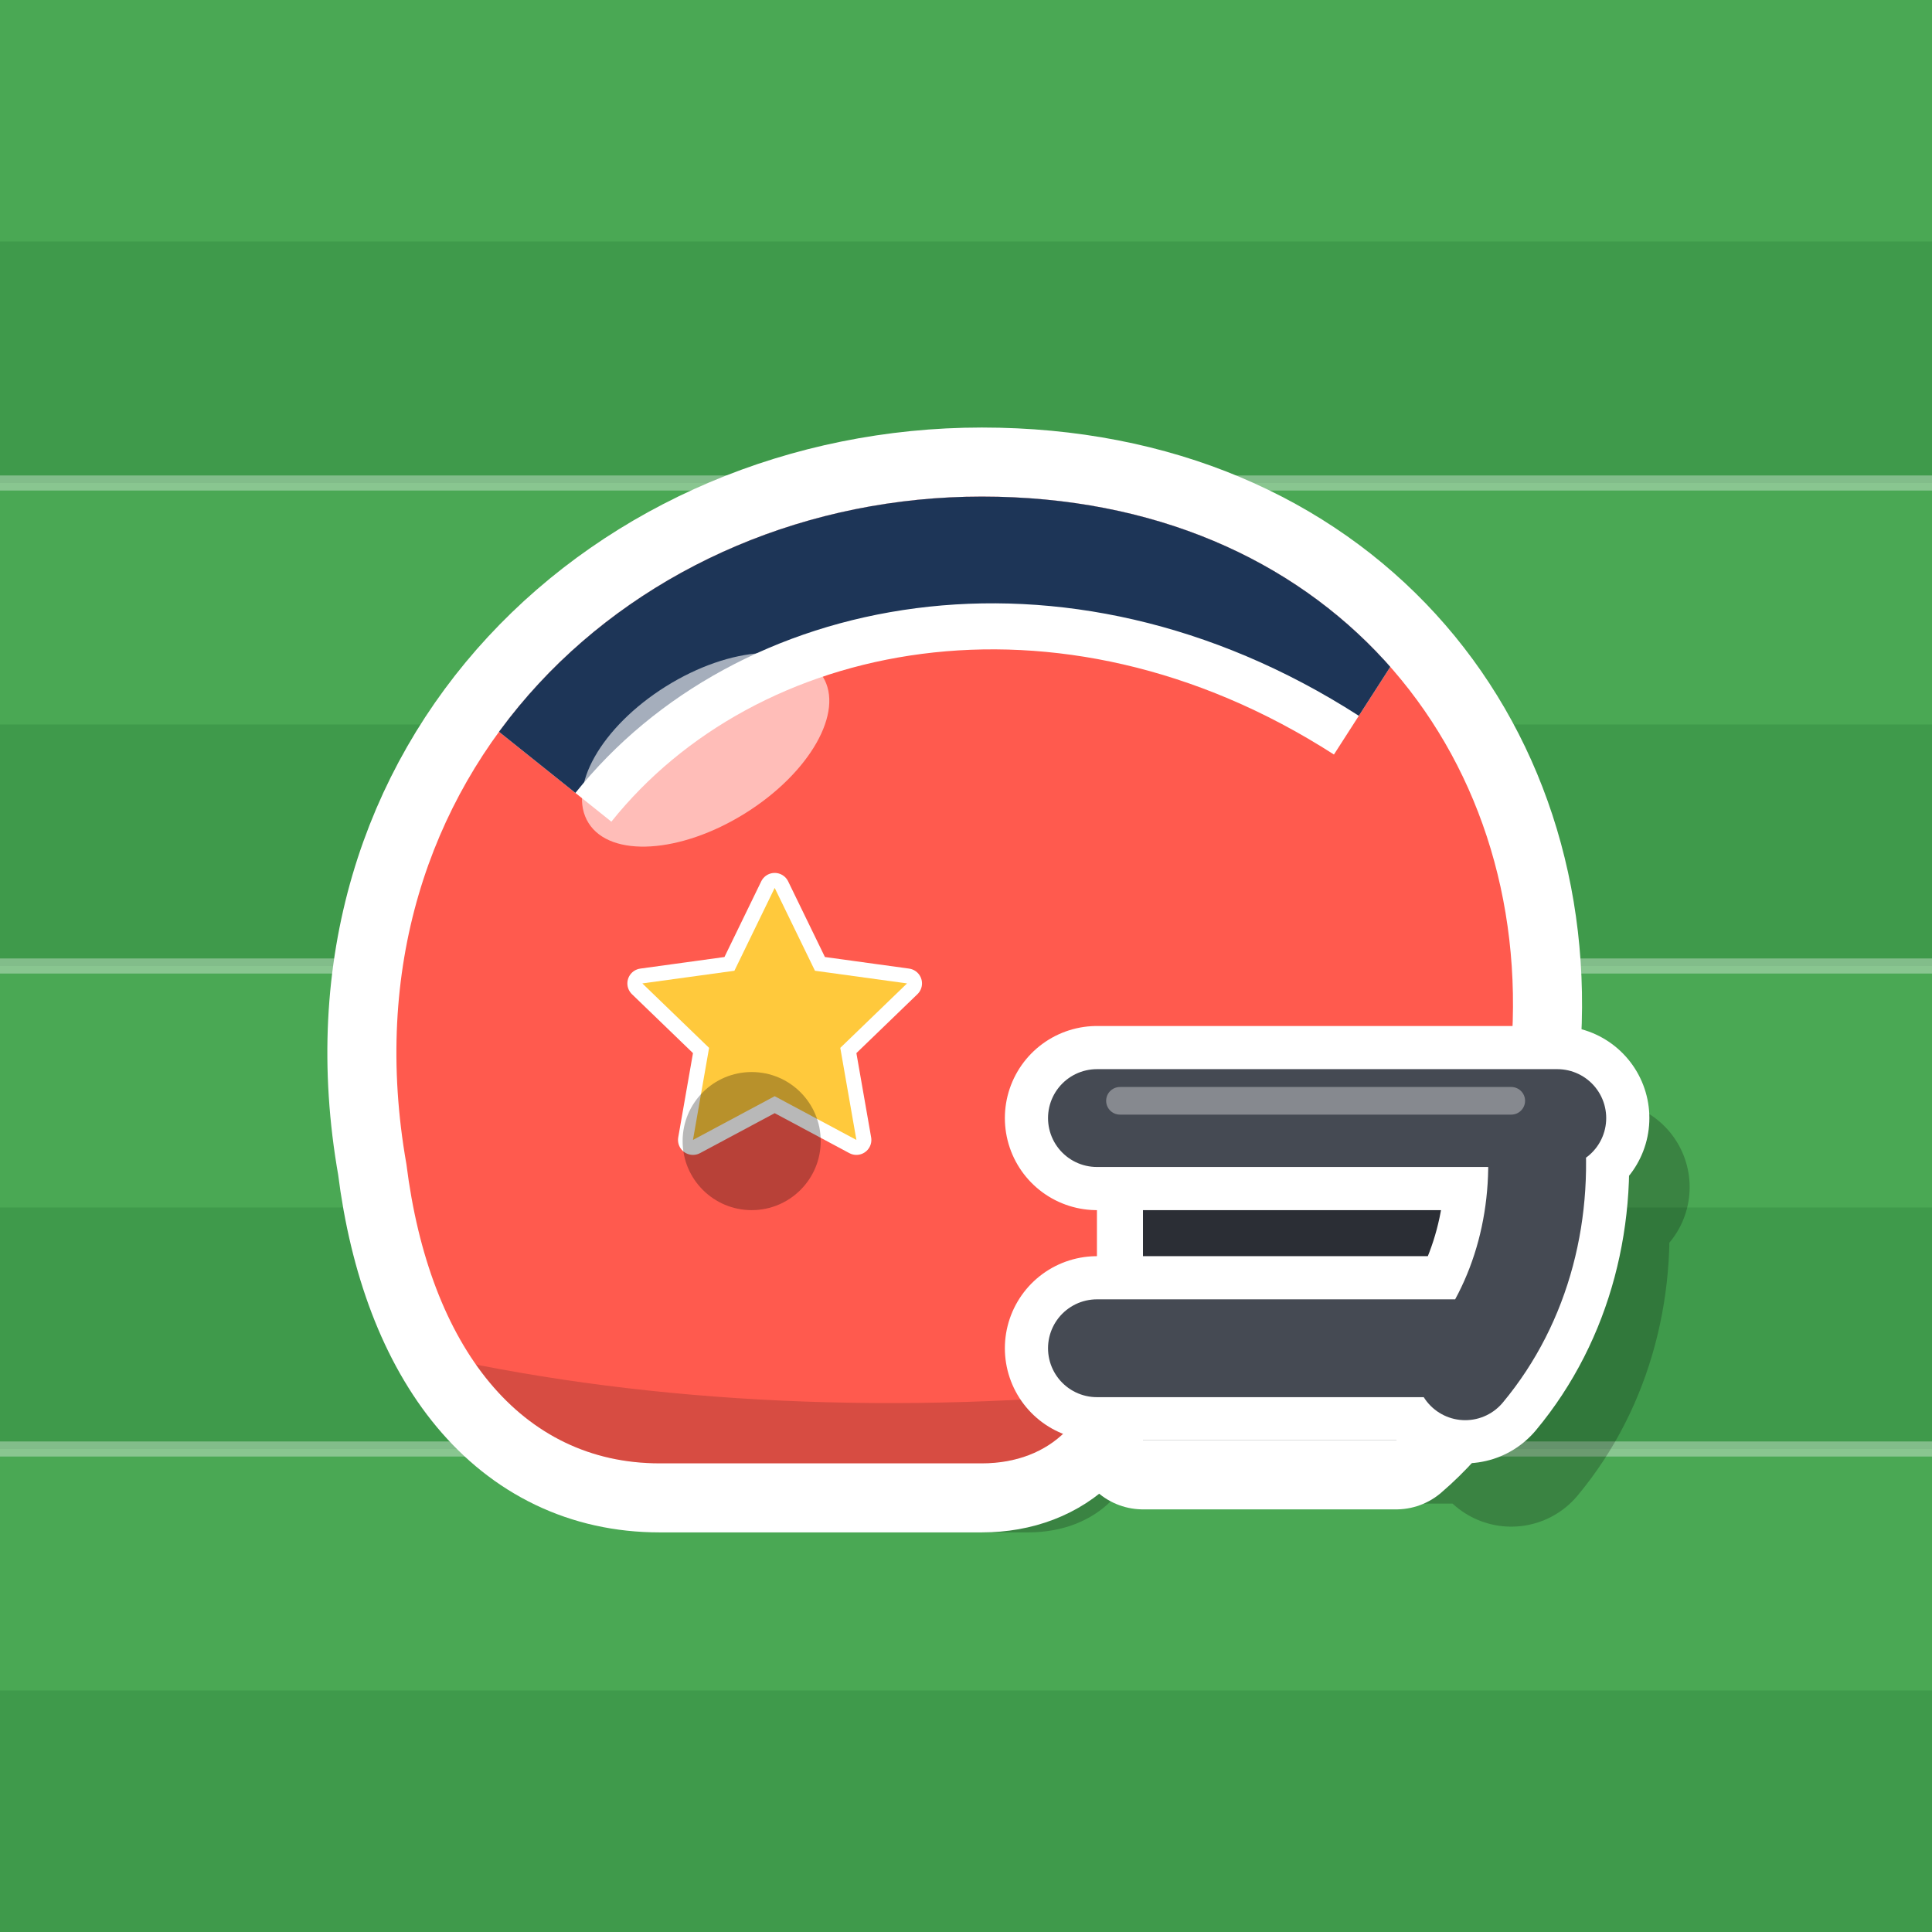
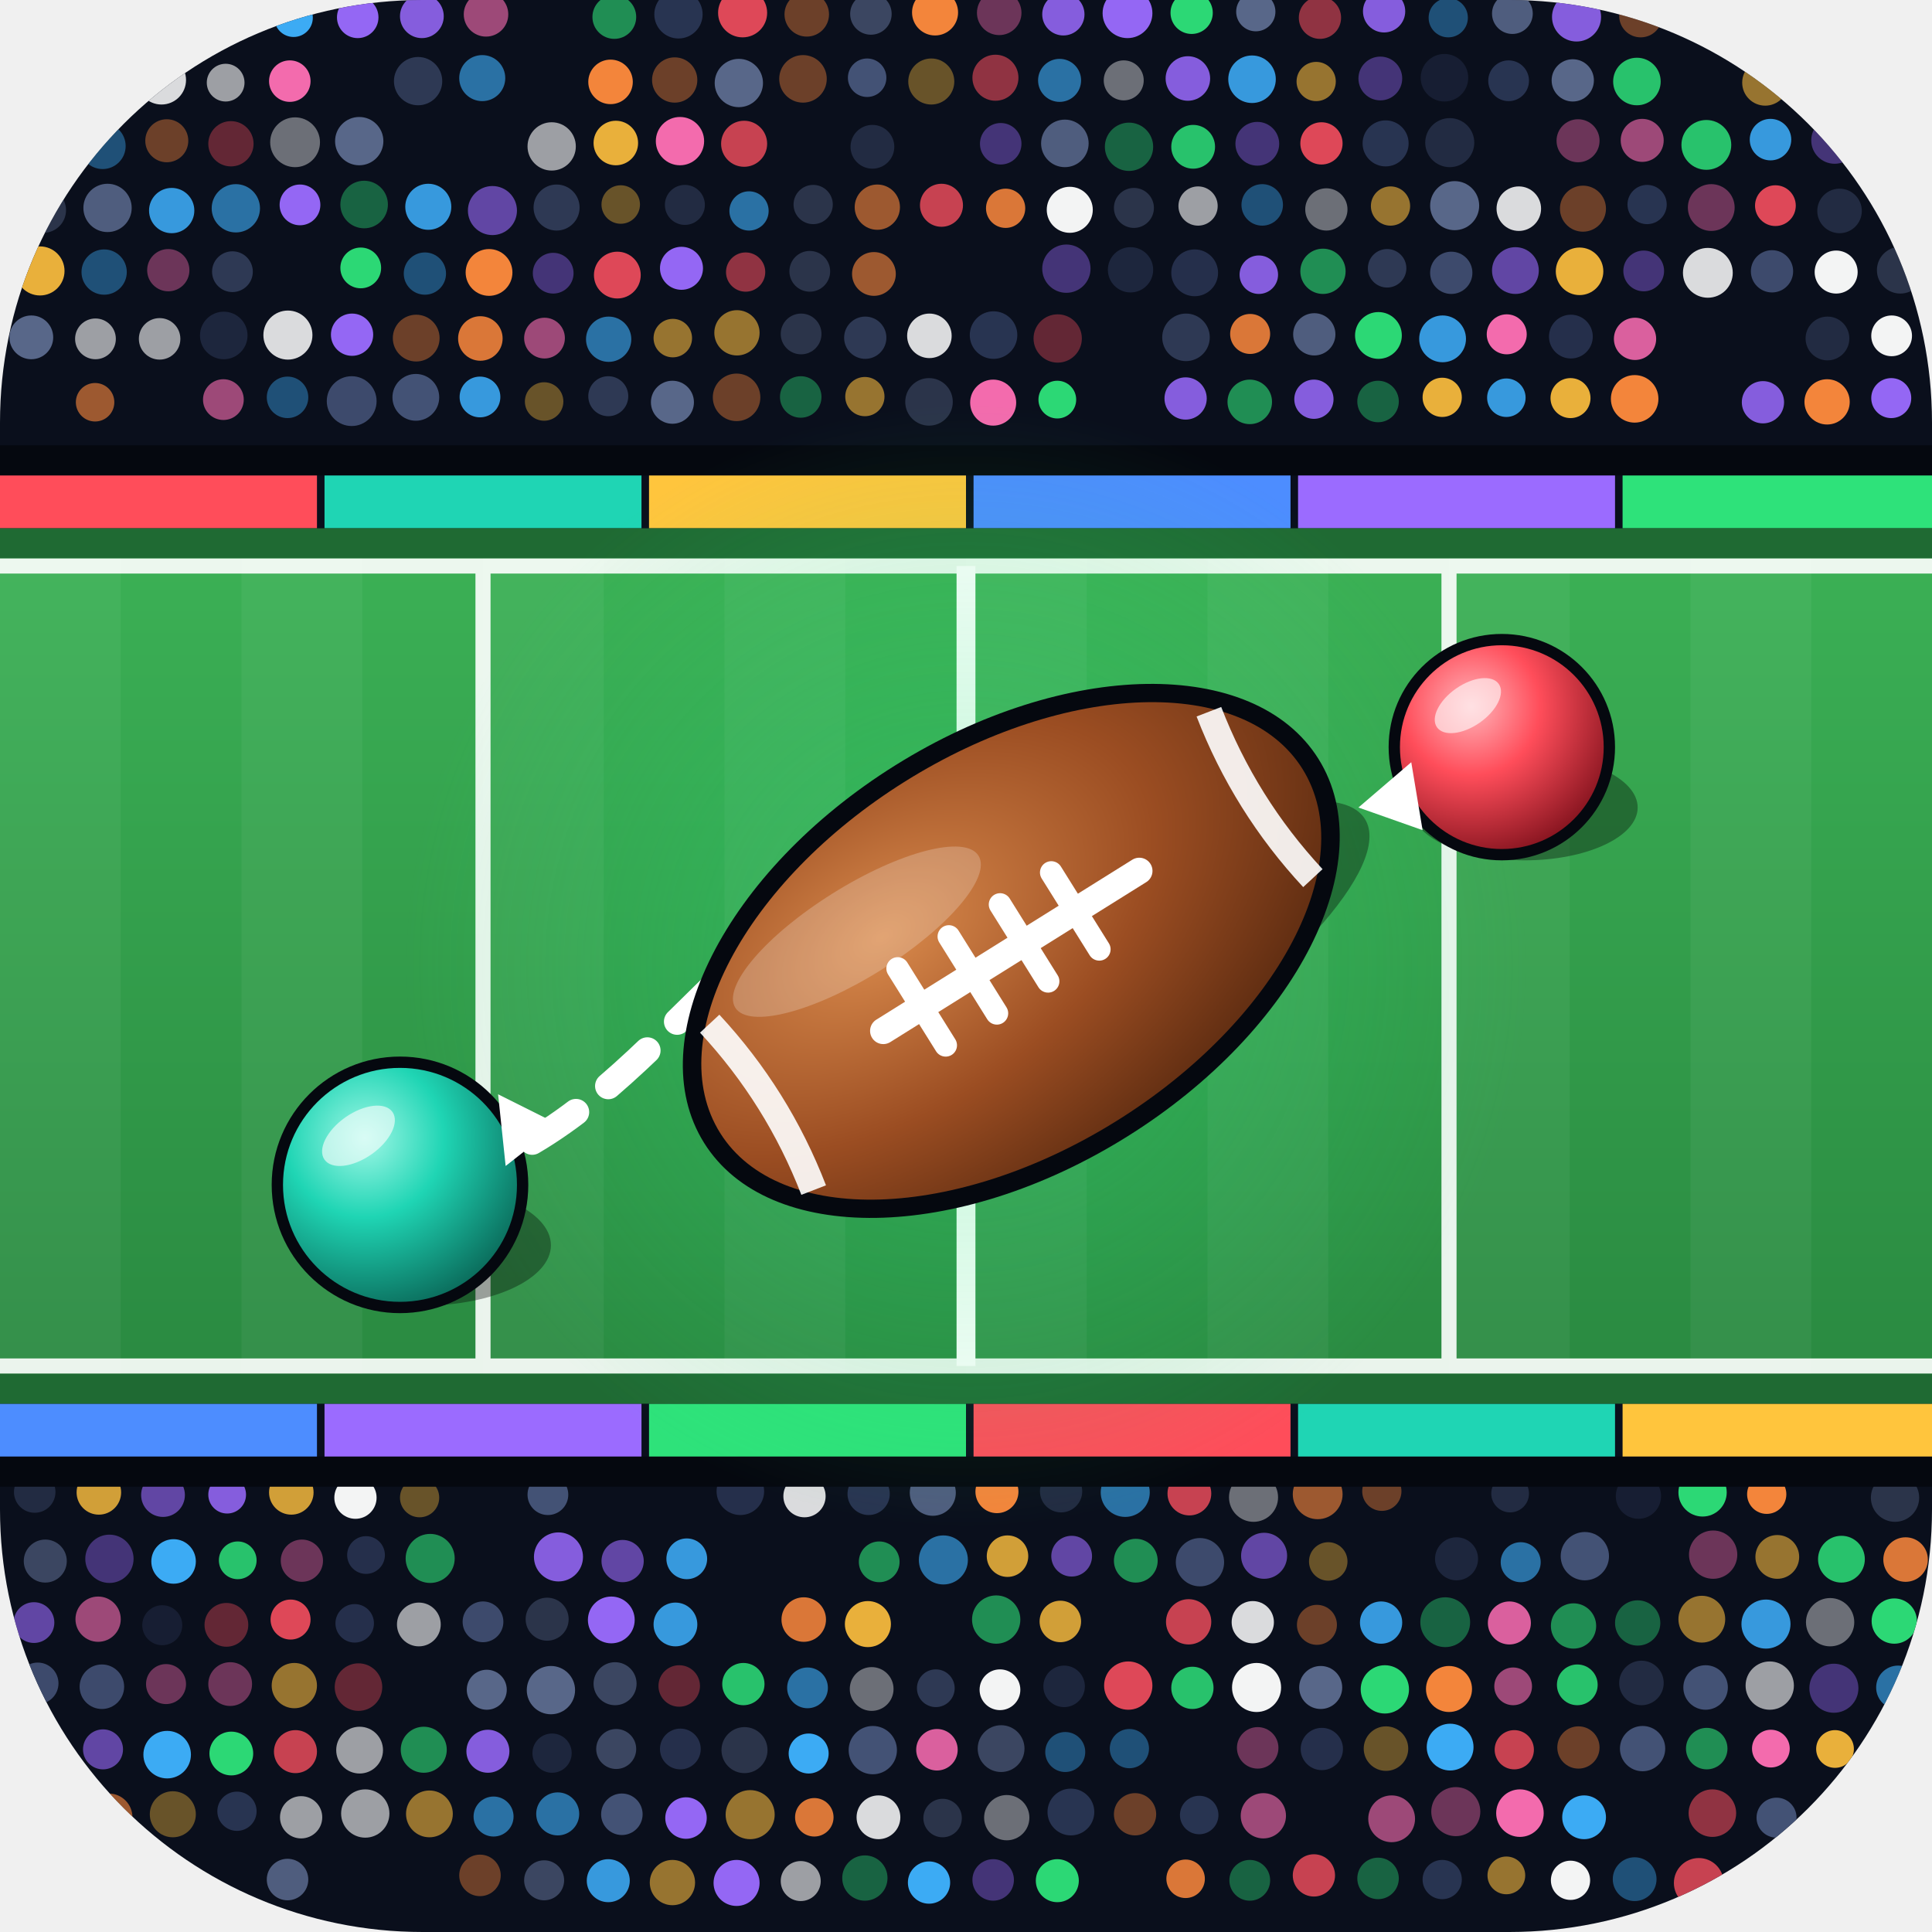
- <svg xmlns="http://www.w3.org/2000/svg" viewBox="0 0 1024 1024" width="128" height="128">
-   <rect width="1024" height="1024" fill="#3f9a4b" />
-   <g fill="#4aa854">
-     <rect y="0" width="1024" height="128" />
-     <rect y="256" width="1024" height="128" />
-     <rect y="512" width="1024" height="128" />
-     <rect y="768" width="1024" height="128" />
-   </g>
-   <g fill="#fff" opacity=".35">
-     <rect y="252" width="1024" height="8" />
-     <rect y="508" width="1024" height="8" />
-     <rect y="764" width="1024" height="8" />
-   </g>
-   <g transform="translate(130 190) scale(6.1)">
-     <defs>
-       <clipPath id="h15">
-         <path d="M14 70C8 36 34 12 64 12c30 0 48 22 46 48v4H82c-5 0-8 4-8 8v14c0 6-4 10-10 10H36C24 96 16 86 14 70z" />
-       </clipPath>
-     </defs>
-     <g transform="translate(4 6)" opacity=".22">
-       <path d="M14 70C8 36 34 12 64 12c30 0 48 22 46 48v4H82c-5 0-8 4-8 8v14c0 6-4 10-10 10H36C24 96 16 86 14 70z" fill="#000" />
-       <path d="M74 66h40M74 86h32M112 66c1 8-1 16-6 22" stroke="#000" stroke-width="15" stroke-linecap="round" fill="none" />
+ <svg xmlns="http://www.w3.org/2000/svg" viewBox="0 0 512 512" width="512" height="512">
+   <defs>
+     <clipPath id="r">
+       <rect width="512" height="512" rx="112" />
+     </clipPath>
+     <radialGradient id="ball" cx=".35" cy=".3" r=".8">
+       <stop offset="0" stop-color="#d98a4c" />
+       <stop offset=".55" stop-color="#9b4d22" />
+       <stop offset="1" stop-color="#5a2a10" />
+     </radialGradient>
+     <radialGradient id="tl" cx=".35" cy=".3" r=".75">
+       <stop offset="0" stop-color="#9ff7e6" />
+       <stop offset=".45" stop-color="#1fd5b4" />
+       <stop offset="1" stop-color="#0b6e5d" />
+     </radialGradient>
+     <radialGradient id="rd" cx=".35" cy=".3" r=".75">
+       <stop offset="0" stop-color="#ffb3b9" />
+       <stop offset=".45" stop-color="#ff4d5a" />
+       <stop offset="1" stop-color="#8a1621" />
+     </radialGradient>
+     <linearGradient id="turf" x1="0" y1="0" x2="0" y2="1">
+       <stop offset="0" stop-color="#3bb055" />
+       <stop offset="1" stop-color="#2a8a41" />
+     </linearGradient>
+     <radialGradient id="glow" cx=".5" cy=".5" r=".5">
+       <stop offset="0" stop-color="#2ee27a" stop-opacity=".35" />
+       <stop offset="1" stop-color="#2ee27a" stop-opacity="0" />
+     </radialGradient>
+   </defs>
+   <g clip-path="url(#r)">
+     <rect width="512" height="512" fill="#0a0f1c" />
+     <circle cx="9.8" cy="4.0" r="5.9" fill="#ff6fb5" opacity="0.4" />
+     <circle cx="26.8" cy="4.3" r="6.3" fill="#46557a" opacity="0.4" />
+     <circle cx="43.8" cy="3.2" r="6.3" fill="#2ee27a" opacity="0.85" />
+     <circle cx="60.8" cy="4.9" r="6.0" fill="#e94b5b" opacity="0.4" />
+     <circle cx="77.8" cy="4.7" r="5.1" fill="#3fb2ff" opacity="0.95" />
+     <circle cx="94.8" cy="4.6" r="5.5" fill="#9b6bff" opacity="0.95" />
+     <circle cx="111.8" cy="4.3" r="5.8" fill="#9b6bff" opacity="0.85" />
+     <circle cx="128.8" cy="3.8" r="5.9" fill="#ff6fb5" opacity="0.6" />
+     <circle cx="162.8" cy="4.5" r="5.8" fill="#2ee27a" opacity="0.6" />
+     <circle cx="179.8" cy="3.8" r="6.4" fill="#2a3554" opacity="0.95" />
+     <circle cx="196.8" cy="3.4" r="6.5" fill="#e94b5b" opacity="0.95" />
+     <circle cx="213.8" cy="3.8" r="5.9" fill="#ff8a3d" opacity="0.4" />
+     <circle cx="230.8" cy="3.7" r="5.5" fill="#5c6b8f" opacity="0.6" />
+     <circle cx="247.8" cy="3.3" r="6.1" fill="#ff8a3d" opacity="0.95" />
+     <circle cx="264.8" cy="3.4" r="5.9" fill="#ff6fb5" opacity="0.4" />
+     <circle cx="281.8" cy="3.8" r="5.6" fill="#9b6bff" opacity="0.85" />
+     <circle cx="298.8" cy="3.5" r="6.6" fill="#9b6bff" opacity="0.95" />
+     <circle cx="315.8" cy="3.4" r="5.6" fill="#2ee27a" opacity="0.95" />
+     <circle cx="332.8" cy="3.1" r="5.2" fill="#5c6b8f" opacity="0.95" />
+     <circle cx="349.8" cy="4.7" r="5.6" fill="#e94b5b" opacity="0.6" />
+     <circle cx="366.8" cy="3.0" r="5.6" fill="#9b6bff" opacity="0.85" />
+     <circle cx="383.8" cy="4.7" r="5.2" fill="#3fb2ff" opacity="0.4" />
+     <circle cx="400.8" cy="3.6" r="5.4" fill="#5c6b8f" opacity="0.85" />
+     <circle cx="417.8" cy="4.5" r="6.5" fill="#9b6bff" opacity="0.85" />
+     <circle cx="434.8" cy="4.2" r="5.7" fill="#ff8a3d" opacity="0.4" />
+     <circle cx="451.8" cy="3.5" r="6.1" fill="#e94b5b" opacity="0.6" />
+     <circle cx="468.8" cy="3.6" r="5.3" fill="#2a3554" opacity="0.4" />
+     <circle cx="485.8" cy="3.5" r="5.9" fill="#f5b83d" opacity="0.85" />
+     <circle cx="502.8" cy="3.6" r="6.5" fill="#2a3554" opacity="0.95" />
+     <circle cx="8.8" cy="20.9" r="5.1" fill="#2ee27a" opacity="0.4" />
+     <circle cx="25.8" cy="20.2" r="5.2" fill="#ffffff" opacity="0.85" />
+     <circle cx="42.8" cy="21.2" r="6.5" fill="#ffffff" opacity="0.85" />
+     <circle cx="59.8" cy="21.9" r="5.0" fill="#ffffff" opacity="0.6" />
+     <circle cx="76.8" cy="21.5" r="5.5" fill="#ff6fb5" opacity="0.95" />
+     <circle cx="110.8" cy="21.5" r="6.4" fill="#46557a" opacity="0.6" />
+     <circle cx="127.8" cy="20.7" r="6.1" fill="#3fb2ff" opacity="0.6" />
+     <circle cx="161.8" cy="21.7" r="5.9" fill="#ff8a3d" opacity="0.95" />
+     <circle cx="178.8" cy="21.2" r="6.0" fill="#ff8a3d" opacity="0.4" />
+     <circle cx="195.8" cy="22.0" r="6.4" fill="#5c6b8f" opacity="0.95" />
+     <circle cx="212.8" cy="20.9" r="6.3" fill="#ff8a3d" opacity="0.4" />
+     <circle cx="229.8" cy="20.6" r="5.1" fill="#46557a" opacity="0.95" />
+     <circle cx="246.8" cy="21.6" r="6.1" fill="#f5b83d" opacity="0.4" />
+     <circle cx="263.8" cy="20.6" r="6.1" fill="#e94b5b" opacity="0.6" />
+     <circle cx="280.8" cy="21.3" r="5.7" fill="#3fb2ff" opacity="0.6" />
+     <circle cx="297.8" cy="21.3" r="5.3" fill="#ffffff" opacity="0.4" />
+     <circle cx="314.8" cy="20.8" r="5.9" fill="#9b6bff" opacity="0.85" />
+     <circle cx="331.8" cy="21.0" r="6.3" fill="#3fb2ff" opacity="0.85" />
+     <circle cx="348.8" cy="21.6" r="5.2" fill="#f5b83d" opacity="0.6" />
+     <circle cx="365.8" cy="20.8" r="5.8" fill="#9b6bff" opacity="0.4" />
+     <circle cx="382.8" cy="20.6" r="6.3" fill="#2a3554" opacity="0.4" />
+     <circle cx="399.8" cy="21.4" r="5.4" fill="#2a3554" opacity="0.95" />
+     <circle cx="416.8" cy="21.3" r="5.6" fill="#5c6b8f" opacity="0.95" />
+     <circle cx="433.8" cy="21.6" r="6.3" fill="#2ee27a" opacity="0.85" />
+     <circle cx="467.8" cy="21.9" r="6.1" fill="#f5b83d" opacity="0.6" />
+     <circle cx="484.8" cy="20.4" r="5.0" fill="#ff6fb5" opacity="0.6" />
+     <circle cx="501.8" cy="20.5" r="6.2" fill="#e94b5b" opacity="0.85" />
+     <circle cx="27.2" cy="38.7" r="6.1" fill="#3fb2ff" opacity="0.4" />
+     <circle cx="44.2" cy="37.3" r="5.7" fill="#ff8a3d" opacity="0.4" />
+     <circle cx="61.2" cy="38.1" r="6.0" fill="#e94b5b" opacity="0.4" />
+     <circle cx="78.2" cy="37.7" r="6.6" fill="#ffffff" opacity="0.4" />
+     <circle cx="95.2" cy="37.4" r="6.4" fill="#5c6b8f" opacity="0.95" />
+     <circle cx="146.2" cy="38.8" r="6.4" fill="#ffffff" opacity="0.6" />
+     <circle cx="163.2" cy="37.9" r="5.9" fill="#f5b83d" opacity="0.95" />
+     <circle cx="180.2" cy="37.4" r="6.4" fill="#ff6fb5" opacity="0.95" />
+     <circle cx="197.2" cy="38.1" r="6.1" fill="#e94b5b" opacity="0.85" />
+     <circle cx="231.2" cy="38.9" r="5.8" fill="#46557a" opacity="0.4" />
+     <circle cx="265.2" cy="38.1" r="5.5" fill="#9b6bff" opacity="0.4" />
+     <circle cx="282.2" cy="38.0" r="6.3" fill="#5c6b8f" opacity="0.85" />
+     <circle cx="299.2" cy="38.9" r="6.4" fill="#2ee27a" opacity="0.4" />
+     <circle cx="316.2" cy="38.9" r="5.8" fill="#2ee27a" opacity="0.85" />
+     <circle cx="333.2" cy="38.1" r="5.8" fill="#9b6bff" opacity="0.4" />
+     <circle cx="350.2" cy="38.0" r="5.6" fill="#e94b5b" opacity="0.95" />
+     <circle cx="367.2" cy="38.0" r="6.1" fill="#2a3554" opacity="0.95" />
+     <circle cx="384.2" cy="37.8" r="6.5" fill="#46557a" opacity="0.4" />
+     <circle cx="418.2" cy="37.3" r="5.7" fill="#ff6fb5" opacity="0.4" />
+     <circle cx="435.2" cy="37.2" r="5.7" fill="#ff6fb5" opacity="0.6" />
+     <circle cx="452.2" cy="38.4" r="6.6" fill="#2ee27a" opacity="0.85" />
+     <circle cx="469.2" cy="37.0" r="5.5" fill="#3fb2ff" opacity="0.85" />
+     <circle cx="486.2" cy="37.2" r="6.2" fill="#9b6bff" opacity="0.4" />
+     <circle cx="503.2" cy="38.4" r="6.1" fill="#46557a" opacity="0.6" />
+     <circle cx="11.5" cy="55.7" r="6.0" fill="#5c6b8f" opacity="0.4" />
+     <circle cx="28.5" cy="55.1" r="6.4" fill="#5c6b8f" opacity="0.85" />
+     <circle cx="45.5" cy="55.8" r="6.0" fill="#3fb2ff" opacity="0.85" />
+     <circle cx="62.5" cy="55.2" r="6.4" fill="#3fb2ff" opacity="0.6" />
+     <circle cx="79.5" cy="54.3" r="5.4" fill="#9b6bff" opacity="0.95" />
+     <circle cx="96.5" cy="54.2" r="6.3" fill="#2ee27a" opacity="0.4" />
+     <circle cx="113.5" cy="54.8" r="6.1" fill="#3fb2ff" opacity="0.85" />
+     <circle cx="130.5" cy="55.8" r="6.5" fill="#9b6bff" opacity="0.6" />
+     <circle cx="147.5" cy="55.0" r="6.1" fill="#46557a" opacity="0.6" />
+     <circle cx="164.5" cy="54.2" r="5.1" fill="#f5b83d" opacity="0.4" />
+     <circle cx="181.5" cy="54.3" r="5.3" fill="#46557a" opacity="0.4" />
+     <circle cx="198.5" cy="55.9" r="5.2" fill="#3fb2ff" opacity="0.6" />
+     <circle cx="215.5" cy="54.2" r="5.2" fill="#5c6b8f" opacity="0.4" />
+     <circle cx="232.5" cy="54.9" r="6.0" fill="#ff8a3d" opacity="0.6" />
+     <circle cx="249.5" cy="54.4" r="5.7" fill="#e94b5b" opacity="0.85" />
+     <circle cx="266.5" cy="55.2" r="5.2" fill="#ff8a3d" opacity="0.85" />
+     <circle cx="283.5" cy="55.6" r="6.1" fill="#ffffff" opacity="0.95" />
+     <circle cx="300.5" cy="55.1" r="5.3" fill="#5c6b8f" opacity="0.4" />
+     <circle cx="317.5" cy="54.6" r="5.2" fill="#ffffff" opacity="0.6" />
+     <circle cx="334.5" cy="54.3" r="5.5" fill="#3fb2ff" opacity="0.4" />
+     <circle cx="351.5" cy="55.5" r="5.6" fill="#ffffff" opacity="0.4" />
+     <circle cx="368.5" cy="54.6" r="5.2" fill="#f5b83d" opacity="0.6" />
+     <circle cx="385.5" cy="54.5" r="6.5" fill="#5c6b8f" opacity="0.95" />
+     <circle cx="402.5" cy="55.3" r="5.9" fill="#ffffff" opacity="0.85" />
+     <circle cx="419.5" cy="55.3" r="6.1" fill="#ff8a3d" opacity="0.4" />
+     <circle cx="436.5" cy="54.2" r="5.2" fill="#2a3554" opacity="0.95" />
+     <circle cx="453.5" cy="55.0" r="6.2" fill="#ff6fb5" opacity="0.4" />
+     <circle cx="470.5" cy="54.5" r="5.4" fill="#e94b5b" opacity="0.95" />
+     <circle cx="487.5" cy="55.9" r="5.9" fill="#46557a" opacity="0.4" />
+     <circle cx="10.6" cy="71.8" r="6.5" fill="#f5b83d" opacity="0.95" />
+     <circle cx="27.6" cy="72.1" r="6.0" fill="#3fb2ff" opacity="0.4" />
+     <circle cx="44.6" cy="71.6" r="5.6" fill="#ff6fb5" opacity="0.4" />
+     <circle cx="61.6" cy="72.0" r="5.4" fill="#46557a" opacity="0.6" />
+     <circle cx="95.6" cy="71.0" r="5.4" fill="#2ee27a" opacity="0.95" />
+     <circle cx="112.6" cy="72.5" r="5.6" fill="#3fb2ff" opacity="0.4" />
+     <circle cx="129.6" cy="72.2" r="6.2" fill="#ff8a3d" opacity="0.95" />
+     <circle cx="146.6" cy="72.4" r="5.4" fill="#9b6bff" opacity="0.4" />
+     <circle cx="163.6" cy="72.9" r="6.2" fill="#e94b5b" opacity="0.95" />
+     <circle cx="180.6" cy="71.1" r="5.7" fill="#9b6bff" opacity="0.95" />
+     <circle cx="197.6" cy="72.1" r="5.2" fill="#e94b5b" opacity="0.6" />
+     <circle cx="214.6" cy="71.9" r="5.4" fill="#5c6b8f" opacity="0.4" />
+     <circle cx="231.6" cy="72.6" r="5.8" fill="#ff8a3d" opacity="0.6" />
+     <circle cx="282.6" cy="71.2" r="6.4" fill="#9b6bff" opacity="0.4" />
+     <circle cx="299.6" cy="71.5" r="6.0" fill="#2a3554" opacity="0.6" />
+     <circle cx="316.6" cy="72.3" r="6.2" fill="#2a3554" opacity="0.85" />
+     <circle cx="333.6" cy="72.8" r="5.1" fill="#9b6bff" opacity="0.85" />
+     <circle cx="350.6" cy="71.9" r="6.0" fill="#2ee27a" opacity="0.6" />
+     <circle cx="367.6" cy="71.1" r="5.1" fill="#46557a" opacity="0.6" />
+     <circle cx="384.6" cy="72.3" r="5.6" fill="#46557a" opacity="0.85" />
+     <circle cx="401.6" cy="71.7" r="6.2" fill="#9b6bff" opacity="0.6" />
+     <circle cx="418.6" cy="71.9" r="6.3" fill="#f5b83d" opacity="0.95" />
+     <circle cx="435.6" cy="71.8" r="5.4" fill="#9b6bff" opacity="0.4" />
+     <circle cx="452.6" cy="72.3" r="6.6" fill="#ffffff" opacity="0.85" />
+     <circle cx="469.6" cy="71.9" r="5.6" fill="#46557a" opacity="0.85" />
+     <circle cx="486.6" cy="72.1" r="5.7" fill="#ffffff" opacity="0.95" />
+     <circle cx="503.6" cy="71.6" r="6.2" fill="#5c6b8f" opacity="0.4" />
+     <circle cx="8.3" cy="89.4" r="5.8" fill="#5c6b8f" opacity="0.95" />
+     <circle cx="25.3" cy="89.8" r="5.4" fill="#ffffff" opacity="0.6" />
+     <circle cx="42.3" cy="89.8" r="5.5" fill="#ffffff" opacity="0.6" />
+     <circle cx="59.3" cy="88.9" r="6.3" fill="#2a3554" opacity="0.6" />
+     <circle cx="76.3" cy="88.8" r="6.5" fill="#ffffff" opacity="0.85" />
+     <circle cx="93.3" cy="88.7" r="5.6" fill="#9b6bff" opacity="0.95" />
+     <circle cx="110.3" cy="89.6" r="6.2" fill="#ff8a3d" opacity="0.4" />
+     <circle cx="127.3" cy="89.7" r="5.9" fill="#ff8a3d" opacity="0.85" />
+     <circle cx="144.3" cy="89.6" r="5.4" fill="#ff6fb5" opacity="0.6" />
+     <circle cx="161.3" cy="89.9" r="6.0" fill="#3fb2ff" opacity="0.6" />
+     <circle cx="178.3" cy="89.6" r="5.1" fill="#f5b83d" opacity="0.6" />
+     <circle cx="195.3" cy="88.2" r="6.0" fill="#f5b83d" opacity="0.6" />
+     <circle cx="212.3" cy="88.5" r="5.4" fill="#5c6b8f" opacity="0.4" />
+     <circle cx="229.3" cy="89.5" r="5.6" fill="#46557a" opacity="0.6" />
+     <circle cx="246.3" cy="89.0" r="5.9" fill="#ffffff" opacity="0.85" />
+     <circle cx="263.3" cy="88.8" r="6.3" fill="#2a3554" opacity="0.95" />
+     <circle cx="280.3" cy="89.7" r="6.4" fill="#e94b5b" opacity="0.4" />
+     <circle cx="314.3" cy="89.4" r="6.3" fill="#46557a" opacity="0.6" />
+     <circle cx="331.3" cy="88.5" r="5.3" fill="#ff8a3d" opacity="0.85" />
+     <circle cx="348.3" cy="88.6" r="5.6" fill="#5c6b8f" opacity="0.85" />
+     <circle cx="365.3" cy="88.9" r="6.2" fill="#2ee27a" opacity="0.95" />
+     <circle cx="382.3" cy="89.8" r="6.2" fill="#3fb2ff" opacity="0.85" />
+     <circle cx="399.3" cy="88.6" r="5.3" fill="#ff6fb5" opacity="0.95" />
+     <circle cx="416.3" cy="89.2" r="5.8" fill="#2a3554" opacity="0.85" />
+     <circle cx="433.3" cy="89.8" r="5.6" fill="#ff6fb5" opacity="0.85" />
+     <circle cx="484.3" cy="89.7" r="5.8" fill="#46557a" opacity="0.4" />
+     <circle cx="501.3" cy="89.0" r="5.4" fill="#ffffff" opacity="0.95" />
+     <circle cx="25.2" cy="106.6" r="5.1" fill="#ff8a3d" opacity="0.6" />
+     <circle cx="59.2" cy="105.9" r="5.4" fill="#ff6fb5" opacity="0.6" />
+     <circle cx="76.2" cy="105.3" r="5.5" fill="#3fb2ff" opacity="0.4" />
+     <circle cx="93.2" cy="106.3" r="6.6" fill="#46557a" opacity="0.85" />
+     <circle cx="110.2" cy="105.3" r="6.2" fill="#46557a" opacity="0.95" />
+     <circle cx="127.2" cy="105.2" r="5.4" fill="#3fb2ff" opacity="0.85" />
+     <circle cx="144.2" cy="106.4" r="5.1" fill="#f5b83d" opacity="0.4" />
+     <circle cx="161.2" cy="105.0" r="5.3" fill="#46557a" opacity="0.6" />
+     <circle cx="178.2" cy="106.6" r="5.7" fill="#5c6b8f" opacity="0.95" />
+     <circle cx="195.2" cy="105.3" r="6.3" fill="#ff8a3d" opacity="0.4" />
+     <circle cx="212.2" cy="105.2" r="5.5" fill="#2ee27a" opacity="0.4" />
+     <circle cx="229.2" cy="105.1" r="5.2" fill="#f5b83d" opacity="0.6" />
+     <circle cx="246.2" cy="106.5" r="6.3" fill="#5c6b8f" opacity="0.4" />
+     <circle cx="263.2" cy="106.7" r="6.1" fill="#ff6fb5" opacity="0.95" />
+     <circle cx="280.2" cy="105.9" r="5.0" fill="#2ee27a" opacity="0.95" />
+     <circle cx="314.2" cy="105.6" r="5.6" fill="#9b6bff" opacity="0.85" />
+     <circle cx="331.2" cy="106.5" r="5.9" fill="#2ee27a" opacity="0.6" />
+     <circle cx="348.2" cy="105.8" r="5.2" fill="#9b6bff" opacity="0.85" />
+     <circle cx="365.2" cy="106.4" r="5.5" fill="#2ee27a" opacity="0.4" />
+     <circle cx="382.2" cy="105.3" r="5.2" fill="#f5b83d" opacity="0.95" />
+     <circle cx="399.2" cy="105.4" r="5.1" fill="#3fb2ff" opacity="0.85" />
+     <circle cx="416.2" cy="105.5" r="5.3" fill="#f5b83d" opacity="0.95" />
+     <circle cx="433.2" cy="105.7" r="6.3" fill="#ff8a3d" opacity="0.95" />
+     <circle cx="467.2" cy="106.6" r="5.6" fill="#9b6bff" opacity="0.85" />
+     <circle cx="484.2" cy="106.5" r="6.0" fill="#ff8a3d" opacity="0.95" />
+     <circle cx="501.2" cy="105.5" r="5.3" fill="#9b6bff" opacity="0.95" />
+     <circle cx="9.2" cy="395.4" r="5.5" fill="#46557a" opacity="0.4" />
+     <circle cx="26.2" cy="395.5" r="5.9" fill="#f5b83d" opacity="0.85" />
+     <circle cx="43.2" cy="396.2" r="5.8" fill="#9b6bff" opacity="0.6" />
+     <circle cx="60.2" cy="396.1" r="5.0" fill="#9b6bff" opacity="0.85" />
+     <circle cx="77.2" cy="395.5" r="5.9" fill="#f5b83d" opacity="0.85" />
+     <circle cx="94.2" cy="396.9" r="5.6" fill="#ffffff" opacity="0.95" />
+     <circle cx="111.2" cy="396.9" r="5.2" fill="#f5b83d" opacity="0.4" />
+     <circle cx="145.2" cy="396.1" r="5.4" fill="#46557a" opacity="0.95" />
+     <circle cx="196.2" cy="395.2" r="6.3" fill="#2a3554" opacity="0.85" />
+     <circle cx="213.2" cy="396.5" r="5.6" fill="#ffffff" opacity="0.85" />
+     <circle cx="230.2" cy="395.9" r="5.6" fill="#2a3554" opacity="0.95" />
+     <circle cx="247.2" cy="395.6" r="6.1" fill="#5c6b8f" opacity="0.85" />
+     <circle cx="264.2" cy="395.3" r="5.7" fill="#ff8a3d" opacity="0.95" />
+     <circle cx="281.2" cy="395.2" r="5.6" fill="#46557a" opacity="0.4" />
+     <circle cx="298.2" cy="395.5" r="6.5" fill="#3fb2ff" opacity="0.6" />
+     <circle cx="315.2" cy="395.8" r="5.8" fill="#e94b5b" opacity="0.85" />
+     <circle cx="332.2" cy="396.8" r="6.5" fill="#ffffff" opacity="0.4" />
+     <circle cx="349.2" cy="396.0" r="6.6" fill="#ff8a3d" opacity="0.6" />
+     <circle cx="366.2" cy="395.2" r="5.2" fill="#ff8a3d" opacity="0.4" />
+     <circle cx="400.2" cy="395.8" r="5.0" fill="#46557a" opacity="0.4" />
+     <circle cx="434.2" cy="396.5" r="6.0" fill="#2a3554" opacity="0.4" />
+     <circle cx="451.2" cy="395.5" r="6.4" fill="#2ee27a" opacity="0.95" />
+     <circle cx="468.2" cy="396.0" r="5.2" fill="#ff8a3d" opacity="0.95" />
+     <circle cx="502.2" cy="396.9" r="6.4" fill="#5c6b8f" opacity="0.4" />
+     <circle cx="12.0" cy="413.7" r="5.7" fill="#5c6b8f" opacity="0.6" />
+     <circle cx="29.0" cy="413.1" r="6.4" fill="#9b6bff" opacity="0.4" />
+     <circle cx="46.0" cy="413.8" r="5.9" fill="#3fb2ff" opacity="0.95" />
+     <circle cx="63.0" cy="413.5" r="5.0" fill="#2ee27a" opacity="0.85" />
+     <circle cx="80.0" cy="413.6" r="5.6" fill="#ff6fb5" opacity="0.4" />
+     <circle cx="97.0" cy="412.1" r="5.0" fill="#2a3554" opacity="0.85" />
+     <circle cx="114.0" cy="413.0" r="6.5" fill="#2ee27a" opacity="0.6" />
+     <circle cx="148.0" cy="412.6" r="6.5" fill="#9b6bff" opacity="0.85" />
+     <circle cx="165.0" cy="413.7" r="5.6" fill="#9b6bff" opacity="0.6" />
+     <circle cx="182.0" cy="413.1" r="5.4" fill="#3fb2ff" opacity="0.85" />
+     <circle cx="233.0" cy="413.9" r="5.4" fill="#2ee27a" opacity="0.6" />
+     <circle cx="250.0" cy="413.4" r="6.5" fill="#3fb2ff" opacity="0.6" />
+     <circle cx="267.0" cy="412.4" r="5.5" fill="#f5b83d" opacity="0.85" />
+     <circle cx="284.0" cy="412.4" r="5.4" fill="#9b6bff" opacity="0.6" />
+     <circle cx="301.0" cy="413.6" r="5.8" fill="#2ee27a" opacity="0.6" />
+     <circle cx="318.0" cy="414.0" r="6.4" fill="#46557a" opacity="0.85" />
+     <circle cx="335.0" cy="412.3" r="6.1" fill="#9b6bff" opacity="0.6" />
+     <circle cx="352.0" cy="413.8" r="5.1" fill="#f5b83d" opacity="0.4" />
+     <circle cx="386.0" cy="413.1" r="5.7" fill="#2a3554" opacity="0.6" />
+     <circle cx="403.0" cy="414.0" r="5.3" fill="#3fb2ff" opacity="0.6" />
+     <circle cx="420.0" cy="412.4" r="6.4" fill="#46557a" opacity="0.95" />
+     <circle cx="454.0" cy="412.0" r="6.4" fill="#ff6fb5" opacity="0.4" />
+     <circle cx="471.0" cy="412.6" r="5.8" fill="#f5b83d" opacity="0.6" />
+     <circle cx="488.0" cy="413.2" r="6.2" fill="#2ee27a" opacity="0.85" />
+     <circle cx="505.0" cy="413.3" r="5.9" fill="#ff8a3d" opacity="0.85" />
+     <circle cx="9.0" cy="430.0" r="5.4" fill="#9b6bff" opacity="0.6" />
+     <circle cx="26.0" cy="429.1" r="6.0" fill="#ff6fb5" opacity="0.6" />
+     <circle cx="43.0" cy="430.7" r="5.3" fill="#2a3554" opacity="0.4" />
+     <circle cx="60.0" cy="430.6" r="5.8" fill="#e94b5b" opacity="0.4" />
+     <circle cx="77.0" cy="429.2" r="5.3" fill="#e94b5b" opacity="0.95" />
+     <circle cx="94.0" cy="430.2" r="5.1" fill="#2a3554" opacity="0.85" />
+     <circle cx="111.0" cy="430.5" r="5.8" fill="#ffffff" opacity="0.6" />
+     <circle cx="128.0" cy="429.8" r="5.4" fill="#46557a" opacity="0.85" />
+     <circle cx="145.0" cy="429.1" r="5.7" fill="#5c6b8f" opacity="0.4" />
+     <circle cx="162.0" cy="429.3" r="6.2" fill="#9b6bff" opacity="0.95" />
+     <circle cx="179.0" cy="430.5" r="5.8" fill="#3fb2ff" opacity="0.85" />
+     <circle cx="213.0" cy="429.2" r="5.9" fill="#ff8a3d" opacity="0.85" />
+     <circle cx="230.0" cy="430.4" r="6.1" fill="#f5b83d" opacity="0.95" />
+     <circle cx="264.0" cy="429.2" r="6.4" fill="#2ee27a" opacity="0.6" />
+     <circle cx="281.0" cy="429.7" r="5.5" fill="#f5b83d" opacity="0.85" />
+     <circle cx="315.0" cy="429.8" r="6.0" fill="#e94b5b" opacity="0.85" />
+     <circle cx="332.0" cy="429.9" r="5.6" fill="#ffffff" opacity="0.85" />
+     <circle cx="349.0" cy="430.6" r="5.3" fill="#ff8a3d" opacity="0.4" />
+     <circle cx="366.0" cy="430.0" r="5.6" fill="#3fb2ff" opacity="0.85" />
+     <circle cx="383.0" cy="429.9" r="6.6" fill="#2ee27a" opacity="0.4" />
+     <circle cx="400.0" cy="430.1" r="5.7" fill="#ff6fb5" opacity="0.85" />
+     <circle cx="417.0" cy="430.9" r="6.0" fill="#2ee27a" opacity="0.6" />
+     <circle cx="434.0" cy="430.1" r="6.0" fill="#2ee27a" opacity="0.4" />
+     <circle cx="451.0" cy="429.1" r="6.2" fill="#f5b83d" opacity="0.6" />
+     <circle cx="468.0" cy="430.4" r="6.5" fill="#3fb2ff" opacity="0.85" />
+     <circle cx="485.0" cy="429.9" r="6.4" fill="#ffffff" opacity="0.4" />
+     <circle cx="502.0" cy="429.6" r="6.0" fill="#2ee27a" opacity="0.95" />
+     <circle cx="10.0" cy="446.1" r="5.5" fill="#46557a" opacity="0.85" />
+     <circle cx="27.0" cy="447.0" r="5.9" fill="#46557a" opacity="0.85" />
+     <circle cx="44.0" cy="446.3" r="5.3" fill="#ff6fb5" opacity="0.4" />
+     <circle cx="61.0" cy="446.3" r="5.8" fill="#ff6fb5" opacity="0.4" />
+     <circle cx="78.0" cy="446.7" r="6.0" fill="#f5b83d" opacity="0.6" />
+     <circle cx="95.0" cy="447.1" r="6.3" fill="#e94b5b" opacity="0.4" />
+     <circle cx="129.0" cy="447.8" r="5.3" fill="#5c6b8f" opacity="0.95" />
+     <circle cx="146.0" cy="447.9" r="6.4" fill="#5c6b8f" opacity="0.95" />
+     <circle cx="163.0" cy="446.2" r="5.7" fill="#5c6b8f" opacity="0.6" />
+     <circle cx="180.0" cy="446.8" r="5.5" fill="#e94b5b" opacity="0.4" />
+     <circle cx="197.0" cy="446.3" r="5.6" fill="#2ee27a" opacity="0.85" />
+     <circle cx="214.0" cy="447.3" r="5.4" fill="#3fb2ff" opacity="0.6" />
+     <circle cx="231.0" cy="447.6" r="5.8" fill="#ffffff" opacity="0.4" />
+     <circle cx="248.0" cy="447.4" r="5.0" fill="#46557a" opacity="0.6" />
+     <circle cx="265.0" cy="447.8" r="5.4" fill="#ffffff" opacity="0.95" />
+     <circle cx="282.0" cy="446.9" r="5.5" fill="#2a3554" opacity="0.6" />
+     <circle cx="299.0" cy="446.7" r="6.4" fill="#e94b5b" opacity="0.95" />
+     <circle cx="316.0" cy="447.3" r="5.6" fill="#2ee27a" opacity="0.85" />
+     <circle cx="333.0" cy="447.2" r="6.5" fill="#ffffff" opacity="0.95" />
+     <circle cx="350.0" cy="447.2" r="5.7" fill="#5c6b8f" opacity="0.95" />
+     <circle cx="367.0" cy="447.7" r="6.4" fill="#2ee27a" opacity="0.95" />
+     <circle cx="384.0" cy="447.6" r="6.1" fill="#ff8a3d" opacity="0.95" />
+     <circle cx="401.0" cy="446.9" r="5.0" fill="#ff6fb5" opacity="0.6" />
+     <circle cx="418.0" cy="446.5" r="5.4" fill="#2ee27a" opacity="0.85" />
+     <circle cx="435.0" cy="446.0" r="5.9" fill="#46557a" opacity="0.4" />
+     <circle cx="452.0" cy="447.2" r="5.9" fill="#46557a" opacity="0.95" />
+     <circle cx="469.0" cy="446.7" r="6.4" fill="#ffffff" opacity="0.6" />
+     <circle cx="486.0" cy="447.4" r="6.5" fill="#9b6bff" opacity="0.4" />
+     <circle cx="503.0" cy="447.2" r="5.8" fill="#3fb2ff" opacity="0.6" />
+     <circle cx="10.3" cy="464.5" r="5.9" fill="#2ee27a" opacity="0.6" />
+     <circle cx="27.3" cy="463.6" r="5.3" fill="#9b6bff" opacity="0.6" />
+     <circle cx="44.3" cy="465.0" r="6.3" fill="#3fb2ff" opacity="0.95" />
+     <circle cx="61.3" cy="464.7" r="5.8" fill="#2ee27a" opacity="0.95" />
+     <circle cx="78.3" cy="464.2" r="5.7" fill="#e94b5b" opacity="0.85" />
+     <circle cx="95.3" cy="463.8" r="6.2" fill="#ffffff" opacity="0.6" />
+     <circle cx="112.3" cy="463.7" r="6.1" fill="#2ee27a" opacity="0.6" />
+     <circle cx="129.3" cy="464.1" r="5.7" fill="#9b6bff" opacity="0.85" />
+     <circle cx="146.3" cy="464.6" r="5.2" fill="#2a3554" opacity="0.6" />
+     <circle cx="163.3" cy="463.5" r="5.3" fill="#5c6b8f" opacity="0.6" />
+     <circle cx="180.3" cy="463.5" r="5.4" fill="#2a3554" opacity="0.85" />
+     <circle cx="197.3" cy="463.8" r="6.1" fill="#5c6b8f" opacity="0.4" />
+     <circle cx="214.3" cy="464.7" r="5.3" fill="#3fb2ff" opacity="0.95" />
+     <circle cx="231.3" cy="463.8" r="6.4" fill="#46557a" opacity="0.95" />
+     <circle cx="248.3" cy="463.7" r="5.5" fill="#ff6fb5" opacity="0.85" />
+     <circle cx="265.3" cy="463.4" r="6.2" fill="#5c6b8f" opacity="0.6" />
+     <circle cx="282.3" cy="464.3" r="5.3" fill="#3fb2ff" opacity="0.4" />
+     <circle cx="299.3" cy="463.4" r="5.2" fill="#3fb2ff" opacity="0.4" />
+     <circle cx="333.3" cy="463.2" r="5.5" fill="#ff6fb5" opacity="0.4" />
+     <circle cx="350.3" cy="463.5" r="5.6" fill="#2a3554" opacity="0.85" />
+     <circle cx="367.3" cy="463.4" r="5.9" fill="#f5b83d" opacity="0.4" />
+     <circle cx="384.3" cy="463.0" r="6.2" fill="#3fb2ff" opacity="0.95" />
+     <circle cx="401.3" cy="463.7" r="5.2" fill="#e94b5b" opacity="0.85" />
+     <circle cx="418.3" cy="463.1" r="5.6" fill="#ff8a3d" opacity="0.4" />
+     <circle cx="435.3" cy="463.4" r="6.0" fill="#46557a" opacity="0.95" />
+     <circle cx="452.3" cy="463.4" r="5.5" fill="#2ee27a" opacity="0.6" />
+     <circle cx="469.3" cy="463.4" r="5.0" fill="#ff6fb5" opacity="0.95" />
+     <circle cx="486.3" cy="463.5" r="5.0" fill="#f5b83d" opacity="0.95" />
+     <circle cx="503.3" cy="463.0" r="5.3" fill="#f5b83d" opacity="0.4" />
+     <circle cx="11.8" cy="481.6" r="6.3" fill="#46557a" opacity="0.6" />
+     <circle cx="28.8" cy="481.6" r="6.3" fill="#ff8a3d" opacity="0.6" />
+     <circle cx="45.8" cy="480.8" r="6.1" fill="#f5b83d" opacity="0.4" />
+     <circle cx="62.8" cy="480.0" r="5.2" fill="#2a3554" opacity="0.95" />
+     <circle cx="79.8" cy="481.6" r="5.6" fill="#ffffff" opacity="0.6" />
+     <circle cx="96.8" cy="480.6" r="6.4" fill="#ffffff" opacity="0.6" />
+     <circle cx="113.8" cy="480.7" r="6.2" fill="#f5b83d" opacity="0.6" />
+     <circle cx="130.8" cy="481.4" r="5.3" fill="#3fb2ff" opacity="0.6" />
+     <circle cx="147.8" cy="480.7" r="5.7" fill="#3fb2ff" opacity="0.6" />
+     <circle cx="164.8" cy="480.8" r="5.5" fill="#46557a" opacity="0.95" />
+     <circle cx="181.8" cy="481.8" r="5.5" fill="#9b6bff" opacity="0.95" />
+     <circle cx="198.8" cy="480.9" r="6.5" fill="#f5b83d" opacity="0.6" />
+     <circle cx="215.8" cy="481.6" r="5.1" fill="#ff8a3d" opacity="0.85" />
+     <circle cx="232.8" cy="481.6" r="5.8" fill="#ffffff" opacity="0.85" />
+     <circle cx="249.8" cy="481.8" r="5.1" fill="#5c6b8f" opacity="0.4" />
+     <circle cx="266.8" cy="481.7" r="6.0" fill="#ffffff" opacity="0.4" />
+     <circle cx="283.8" cy="480.2" r="6.2" fill="#2a3554" opacity="0.95" />
+     <circle cx="300.8" cy="480.8" r="5.6" fill="#ff8a3d" opacity="0.4" />
+     <circle cx="317.8" cy="481.0" r="5.1" fill="#2a3554" opacity="0.95" />
+     <circle cx="334.8" cy="481.2" r="6.0" fill="#ff6fb5" opacity="0.6" />
+     <circle cx="368.8" cy="482.0" r="6.2" fill="#ff6fb5" opacity="0.6" />
+     <circle cx="385.8" cy="480.1" r="6.5" fill="#ff6fb5" opacity="0.4" />
+     <circle cx="402.8" cy="480.5" r="6.3" fill="#ff6fb5" opacity="0.95" />
+     <circle cx="419.8" cy="481.6" r="5.8" fill="#3fb2ff" opacity="0.95" />
+     <circle cx="453.8" cy="480.5" r="6.3" fill="#e94b5b" opacity="0.6" />
+     <circle cx="470.8" cy="481.7" r="5.3" fill="#46557a" opacity="0.95" />
+     <circle cx="487.8" cy="480.1" r="5.9" fill="#5c6b8f" opacity="0.85" />
+     <circle cx="504.8" cy="480.1" r="5.8" fill="#ff6fb5" opacity="0.85" />
+     <circle cx="8.2" cy="498.6" r="5.3" fill="#f5b83d" opacity="0.85" />
+     <circle cx="25.2" cy="498.7" r="5.2" fill="#ffffff" opacity="0.85" />
+     <circle cx="42.2" cy="498.7" r="6.0" fill="#ff8a3d" opacity="0.95" />
+     <circle cx="76.2" cy="498.1" r="5.5" fill="#5c6b8f" opacity="0.85" />
+     <circle cx="127.2" cy="497.0" r="5.5" fill="#ff8a3d" opacity="0.4" />
+     <circle cx="144.2" cy="498.3" r="5.3" fill="#5c6b8f" opacity="0.6" />
+     <circle cx="161.2" cy="498.4" r="5.7" fill="#3fb2ff" opacity="0.85" />
+     <circle cx="178.2" cy="498.9" r="6.0" fill="#f5b83d" opacity="0.6" />
+     <circle cx="195.2" cy="499.0" r="6.1" fill="#9b6bff" opacity="0.95" />
+     <circle cx="212.2" cy="498.5" r="5.3" fill="#ffffff" opacity="0.6" />
+     <circle cx="229.2" cy="497.7" r="6.0" fill="#2ee27a" opacity="0.4" />
+     <circle cx="246.2" cy="498.9" r="5.6" fill="#3fb2ff" opacity="0.95" />
+     <circle cx="263.2" cy="498.2" r="5.5" fill="#9b6bff" opacity="0.4" />
+     <circle cx="280.2" cy="498.4" r="5.7" fill="#2ee27a" opacity="0.95" />
+     <circle cx="314.2" cy="497.9" r="5.1" fill="#ff8a3d" opacity="0.85" />
+     <circle cx="331.2" cy="498.3" r="5.4" fill="#2ee27a" opacity="0.4" />
+     <circle cx="348.2" cy="497.0" r="5.6" fill="#e94b5b" opacity="0.85" />
+     <circle cx="365.2" cy="497.8" r="5.5" fill="#2ee27a" opacity="0.4" />
+     <circle cx="382.2" cy="498.1" r="5.2" fill="#2a3554" opacity="0.95" />
+     <circle cx="399.2" cy="497.0" r="5.0" fill="#f5b83d" opacity="0.6" />
+     <circle cx="416.2" cy="498.3" r="5.2" fill="#ffffff" opacity="0.95" />
+     <circle cx="433.2" cy="498.0" r="5.8" fill="#3fb2ff" opacity="0.4" />
+     <circle cx="450.2" cy="499.0" r="6.6" fill="#e94b5b" opacity="0.85" />
+     <circle cx="467.2" cy="499.0" r="5.1" fill="#9b6bff" opacity="0.95" />
+     <circle cx="484.2" cy="498.0" r="5.9" fill="#ff8a3d" opacity="0.85" />
+     <circle cx="501.2" cy="497.2" r="6.3" fill="#3fb2ff" opacity="0.4" />
+     <rect x="0" y="118" width="512" height="8" fill="#05080f" />
+     <rect x="0" y="386" width="512" height="8" fill="#05080f" />
+     <rect x="0" y="126" width="84" height="14" fill="#ff4d5a" />
+     <rect x="0" y="372" width="84" height="14" fill="#4d8dff" />
+     <rect x="86" y="126" width="84" height="14" fill="#1fd5b4" />
+     <rect x="86" y="372" width="84" height="14" fill="#9b6bff" />
+     <rect x="172" y="126" width="84" height="14" fill="#ffc53d" />
+     <rect x="172" y="372" width="84" height="14" fill="#2ee27a" />
+     <rect x="258" y="126" width="84" height="14" fill="#4d8dff" />
+     <rect x="258" y="372" width="84" height="14" fill="#ff4d5a" />
+     <rect x="344" y="126" width="84" height="14" fill="#9b6bff" />
+     <rect x="344" y="372" width="84" height="14" fill="#1fd5b4" />
+     <rect x="430" y="126" width="84" height="14" fill="#2ee27a" />
+     <rect x="430" y="372" width="84" height="14" fill="#ffc53d" />
+     <rect x="0" y="140" width="512" height="232" fill="#1f6a33" />
+     <rect x="0" y="148" width="512" height="216" fill="url(#turf)" />
+     <rect x="0" y="148" width="32" height="216" fill="#ffffff" opacity=".05" />
+     <rect x="64" y="148" width="32" height="216" fill="#ffffff" opacity=".05" />
+     <rect x="128" y="148" width="32" height="216" fill="#ffffff" opacity=".05" />
+     <rect x="192" y="148" width="32" height="216" fill="#ffffff" opacity=".05" />
+     <rect x="256" y="148" width="32" height="216" fill="#ffffff" opacity=".05" />
+     <rect x="320" y="148" width="32" height="216" fill="#ffffff" opacity=".05" />
+     <rect x="384" y="148" width="32" height="216" fill="#ffffff" opacity=".05" />
+     <rect x="448" y="148" width="32" height="216" fill="#ffffff" opacity=".05" />
+     <g stroke="#fff" stroke-width="4" opacity=".9" fill="none">
+       <rect x="-10" y="150" width="532" height="212" />
+       <line x1="128" y1="150" x2="128" y2="362" />
+       <line x1="384" y1="150" x2="384" y2="362" />
    </g>
-     <path d="M14 70C8 36 34 12 64 12c30 0 48 22 46 48v4H82c-5 0-8 4-8 8v14c0 6-4 10-10 10H36C24 96 16 86 14 70z" fill="#fff" stroke="#fff" stroke-width="12" stroke-linejoin="round" />
-     <path d="M78 66h32c1 12-3 22-10 28H78z" fill="#fff" stroke="#fff" stroke-width="12" stroke-linejoin="round" />
-     <path d="M78 66h32c1 12-3 22-10 28H78z" fill="#2b2e35" />
-     <path d="M14 70C8 36 34 12 64 12c30 0 48 22 46 48v4H82c-5 0-8 4-8 8v14c0 6-4 10-10 10H36C24 96 16 86 14 70z" fill="#ff5a4e" />
-     <g clip-path="url(#h15)">
-       <path d="M0 82c34 12 80 12 126-2v30H0z" fill="#000" opacity=".16" />
-       <path d="M24 34C40 14 72 8 100 26" stroke="#fff" stroke-width="20" fill="none" />
-       <path d="M24 34C40 14 72 8 100 26" stroke="#1d3557" stroke-width="12" fill="none" />
+     <line x1="256" y1="150" x2="256" y2="362" stroke="#fff" stroke-width="5" />
+     <circle cx="256" cy="256" r="150" fill="url(#glow)" />
+     <path d="M118 312 C 170 300, 200 230, 236 236" fill="none" stroke="#fff" stroke-width="7" stroke-dasharray="14 11" stroke-linecap="round" />
+     <ellipse cx="112" cy="330" rx="34" ry="16" fill="#000" opacity=".35" />
+     <circle cx="106" cy="314" r="34" fill="#05080f" />
+     <circle cx="106" cy="314" r="31" fill="url(#tl)" />
+     <ellipse cx="95" cy="301" rx="11" ry="6" fill="#fff" opacity=".6" transform="rotate(-35 95 301)" />
+     <path d="M148 298 L132 290 L134 309 Z" fill="#fff" />
+     <ellipse cx="404" cy="214" rx="30" ry="14" fill="#000" opacity=".35" />
+     <circle cx="398" cy="198" r="30" fill="#05080f" />
+     <circle cx="398" cy="198" r="27" fill="url(#rd)" />
+     <ellipse cx="389" cy="187" rx="10" ry="5.5" fill="#fff" opacity=".6" transform="rotate(-35 389 187)" />
+     <path d="M360 214 L374 202 L377 220 Z" fill="#fff" />
+     <g transform="rotate(-32 268 252)">
+       <ellipse cx="274" cy="272" rx="92" ry="26" fill="#000" opacity=".35" />
+       <ellipse cx="268" cy="252" rx="96" ry="58" fill="#05080f" />
+       <ellipse cx="268" cy="252" rx="91" ry="53" fill="url(#ball)" />
+       <path d="M190 226 Q 195 252 190 278" stroke="#fff" stroke-width="7" fill="none" opacity=".9" />
+       <path d="M346 226 Q 341 252 346 278" stroke="#fff" stroke-width="7" fill="none" opacity=".9" />
+       <line x1="228" y1="252" x2="308" y2="252" stroke="#fff" stroke-width="7" stroke-linecap="round" />
+       <line x1="240" y1="240" x2="240" y2="264" stroke="#fff" stroke-width="6" stroke-linecap="round" />
+       <line x1="256" y1="240" x2="256" y2="264" stroke="#fff" stroke-width="6" stroke-linecap="round" />
+       <line x1="272" y1="240" x2="272" y2="264" stroke="#fff" stroke-width="6" stroke-linecap="round" />
+       <line x1="288" y1="240" x2="288" y2="264" stroke="#fff" stroke-width="6" stroke-linecap="round" />
+       <ellipse cx="236" cy="226" rx="38" ry="12" fill="#fff" opacity=".22" />
    </g>
-     <ellipse cx="40" cy="34" rx="12" ry="6.5" transform="rotate(-32 40 34)" fill="#fff" opacity=".6" />
-     <path transform="translate(46 58) scale(0.1)" d="M0-120 35-48 115-37 57 19 71 99 0 61-71 99-57 19-115-37-35-48z" fill="#ffc93c" stroke="#fff" stroke-width="26" stroke-linejoin="round" paint-order="stroke" />
-     <circle cx="44" cy="68" r="6" fill="#000" opacity=".28" />
-     <path d="M74 66h40M74 86h32M112 66c1 8-1 16-6 22" stroke="#fff" stroke-width="16" stroke-linecap="round" stroke-linejoin="round" fill="none" />
-     <path d="M74 66h40M74 86h32M112 66c1 8-1 16-6 22" stroke="#454a53" stroke-width="8.5" stroke-linecap="round" stroke-linejoin="round" fill="none" />
-     <path d="M76 64.5h34" stroke="#fff" stroke-opacity=".35" stroke-width="2.4" stroke-linecap="round" />
  </g>
</svg>
